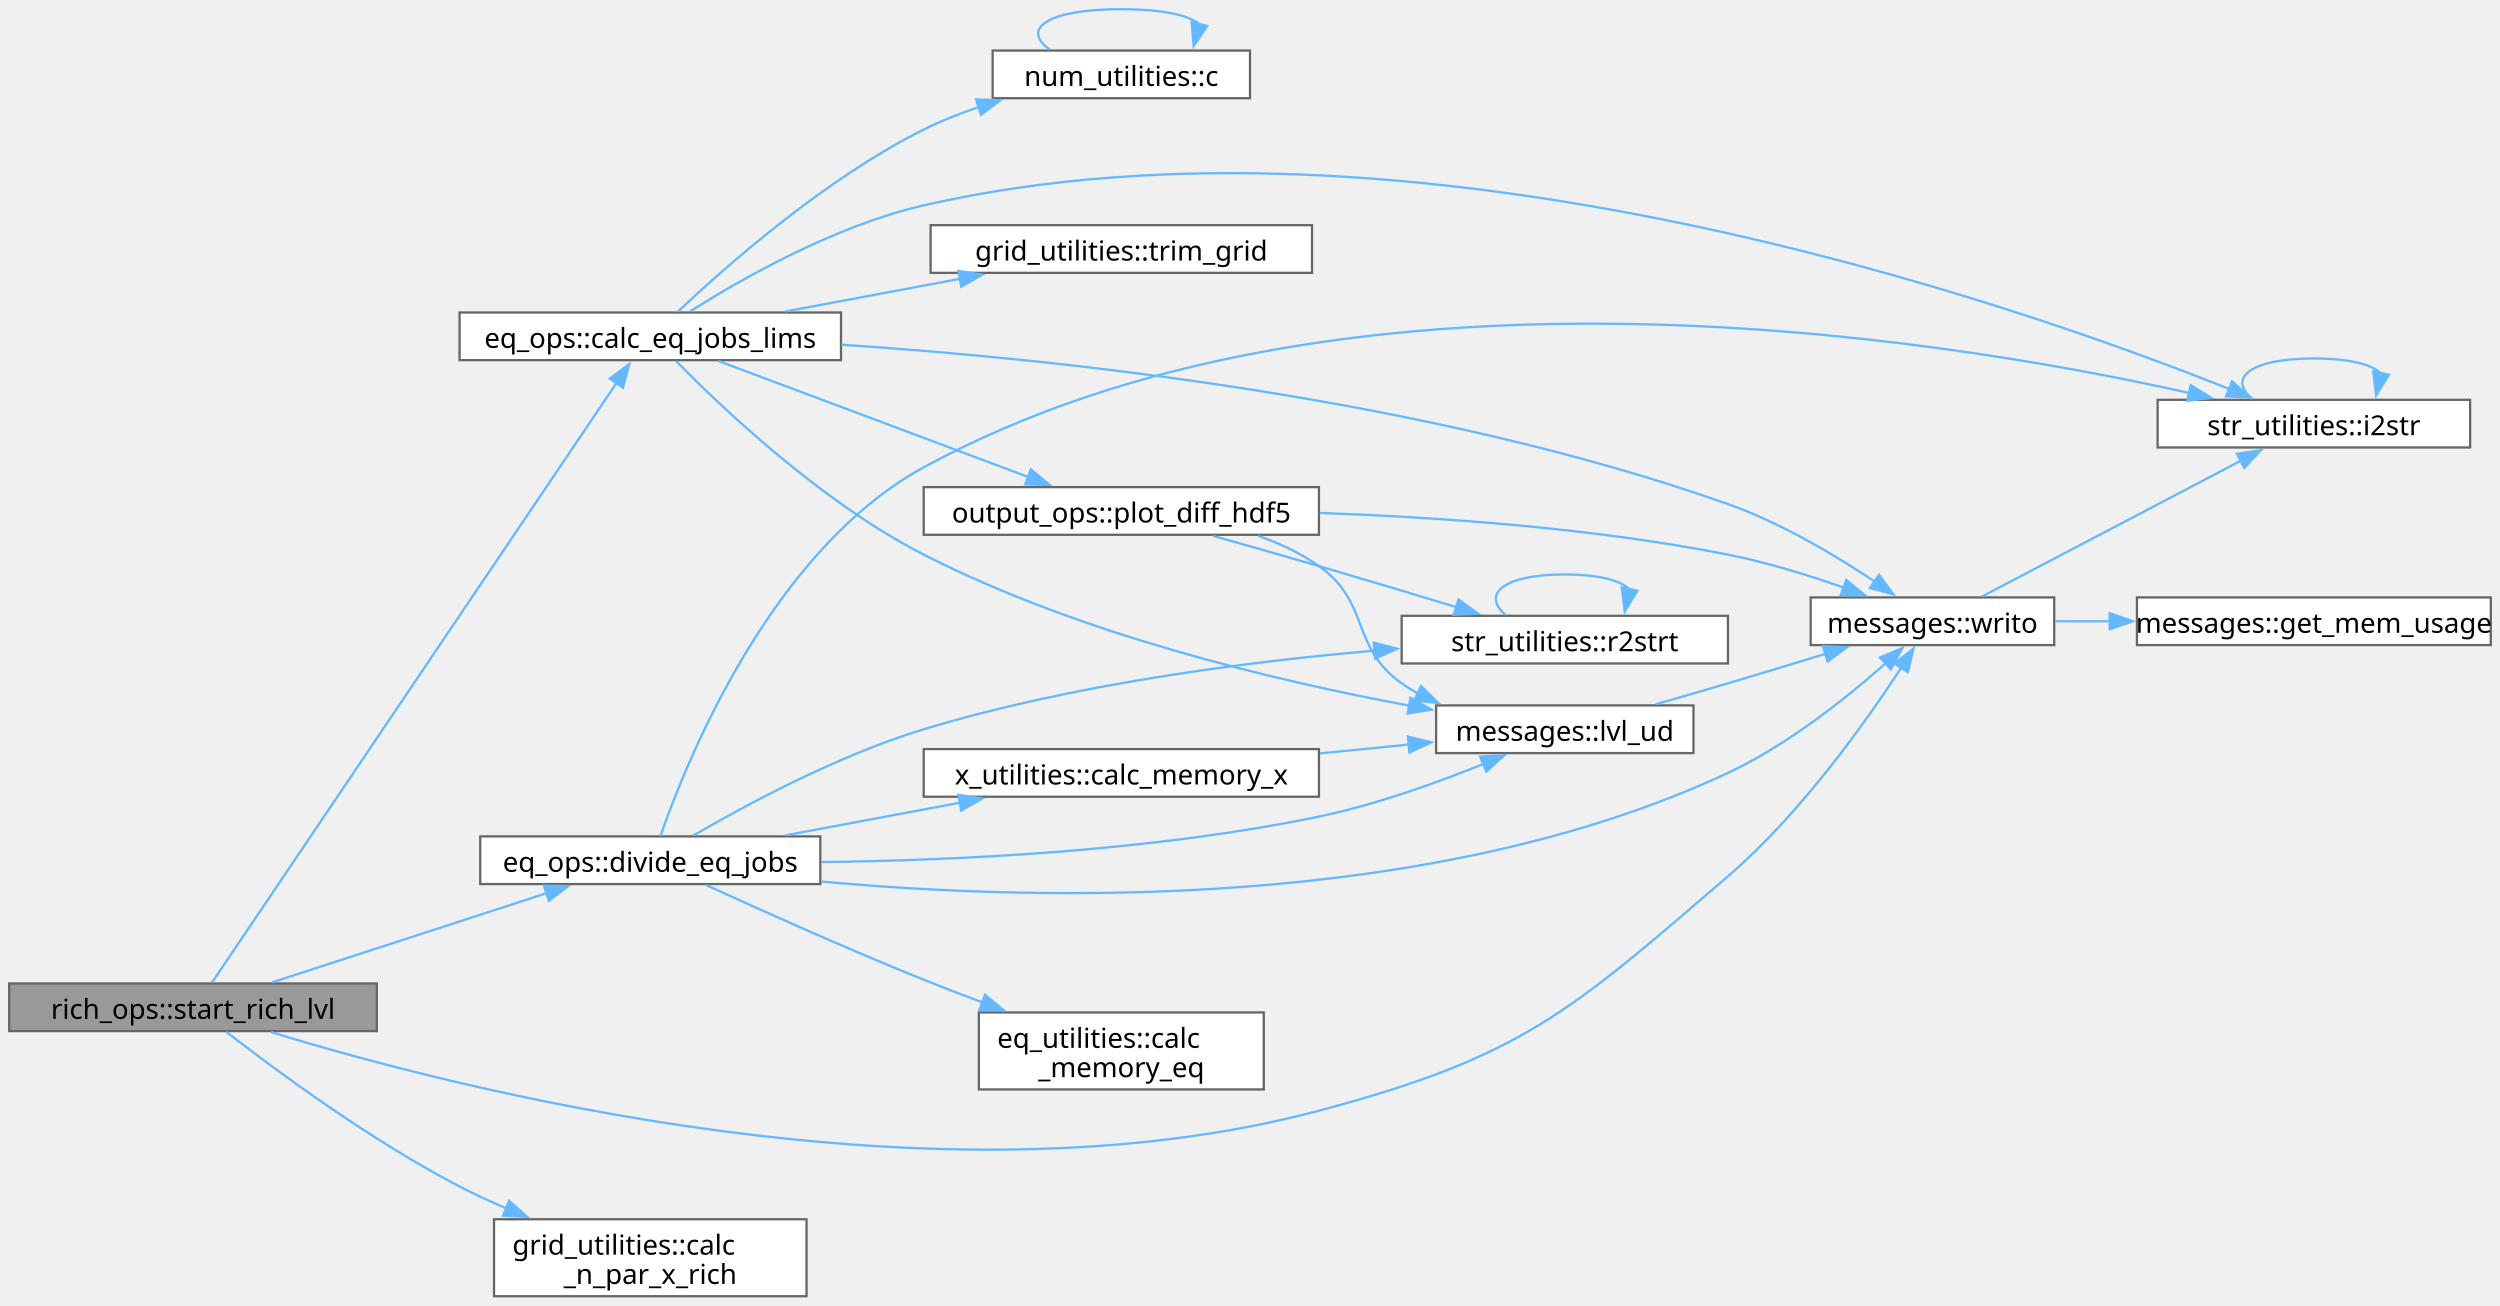
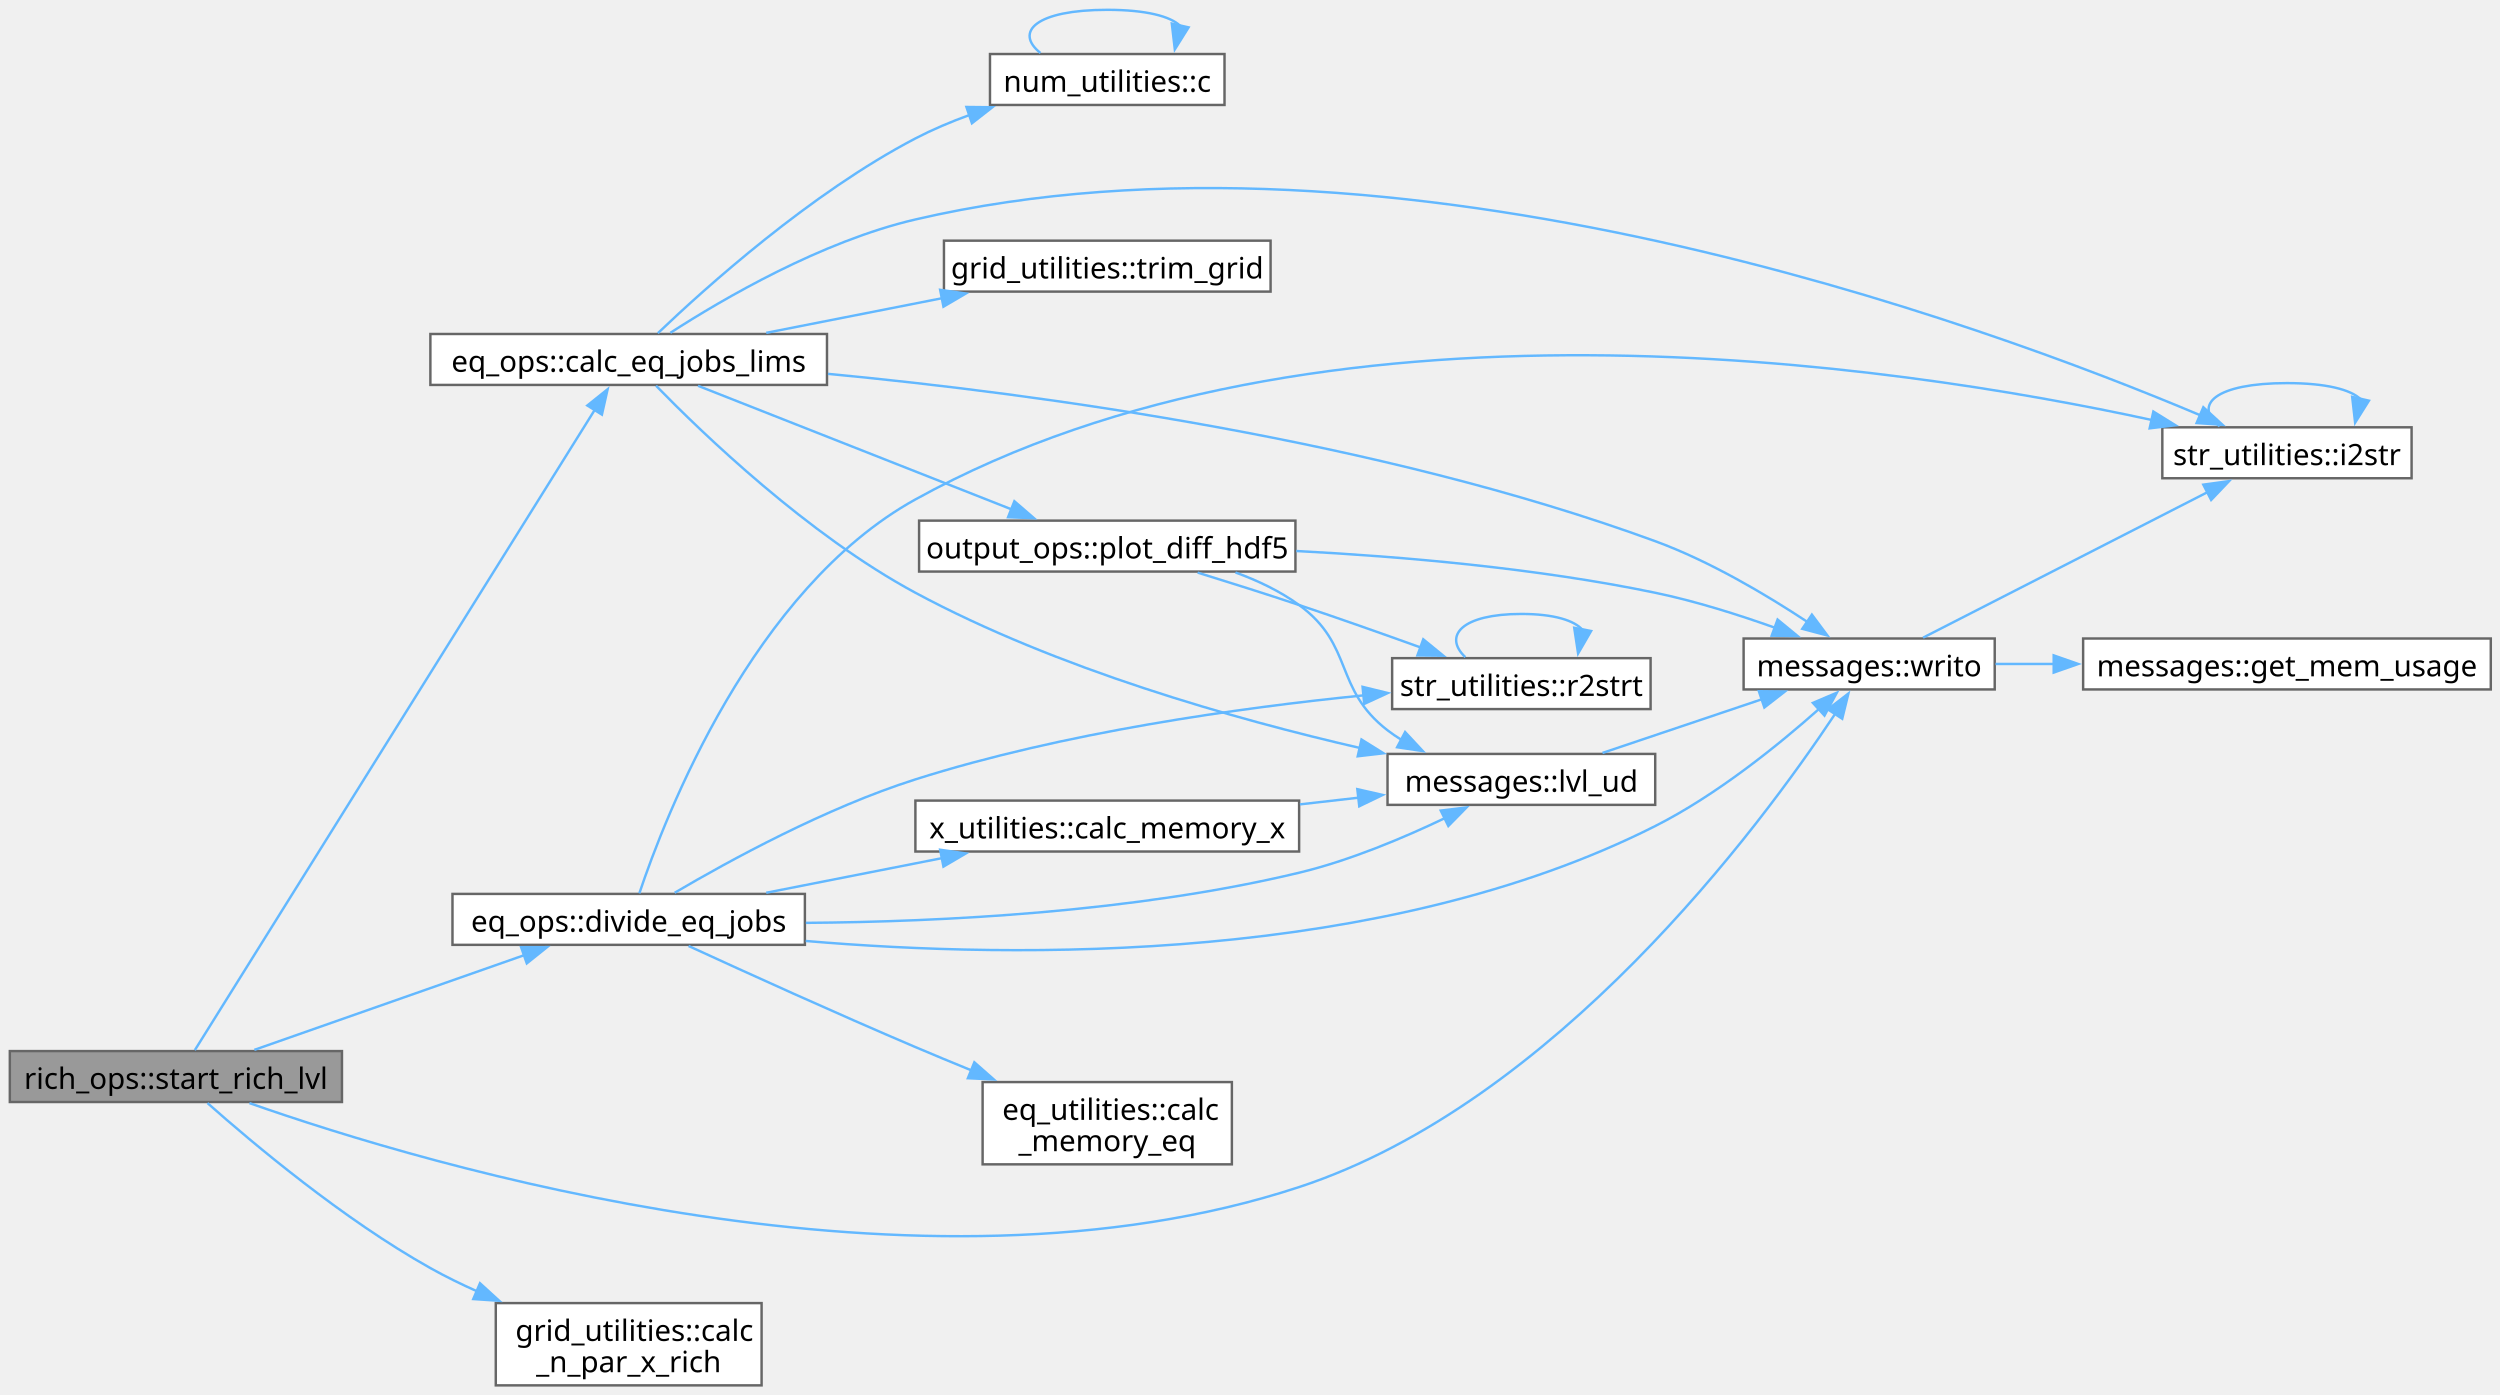
- <svg xmlns="http://www.w3.org/2000/svg" xmlns:xlink="http://www.w3.org/1999/xlink" width="1088pt" height="568pt" viewBox="0.00 0.00 1088.00 568.00">
+ <svg xmlns="http://www.w3.org/2000/svg" xmlns:xlink="http://www.w3.org/1999/xlink" width="1018pt" height="568pt" viewBox="0.00 0.00 1018.00 568.00">
  <g id="graph0" class="graph" transform="scale(1 1) rotate(0) translate(4 564.12)">
    <g id="Node000001" class="node">
      <g id="a_Node000001">
        <a xlink:title="Start a Richardson level.">
-           <polygon fill="#999999" stroke="#666666" points="160,-136.12 0,-136.12 0,-115.38 160,-115.38 160,-136.12" />
-           <text xml:space="preserve" text-anchor="middle" x="80" y="-120.72" font-family="Ubuntu Mono" font-size="12.00">rich_ops::start_rich_lvl</text>
+           <polygon fill="#999999" stroke="#666666" points="135.25,-136.12 0,-136.12 0,-115.38 135.25,-115.38 135.25,-136.12" />
+           <text xml:space="preserve" text-anchor="middle" x="67.62" y="-120.72" font-family="Ubuntu Mono" font-size="12.00">rich_ops::start_rich_lvl</text>
        </a>
      </g>
    </g>
    <g id="Node000002" class="node">
      <g id="a_Node000002">
        <a xlink:href="namespaceeq__ops.html#a6f509d7becf29b4f201a871bf4441d49" target="_top" xlink:title="Calculate eq_jobs_lims.">
-           <polygon fill="white" stroke="#666666" points="362,-428.12 196,-428.12 196,-407.38 362,-407.38 362,-428.12" />
-           <text xml:space="preserve" text-anchor="middle" x="279" y="-412.73" font-family="Ubuntu Mono" font-size="12.00">eq_ops::calc_eq_jobs_lims</text>
+           <polygon fill="white" stroke="#666666" points="332.75,-428.12 171.25,-428.12 171.25,-407.38 332.75,-407.38 332.75,-428.12" />
+           <text xml:space="preserve" text-anchor="middle" x="252" y="-412.73" font-family="Ubuntu Mono" font-size="12.00">eq_ops::calc_eq_jobs_lims</text>
        </a>
      </g>
    </g>
    <g id="edge1_Node000001_Node000002" class="edge">
      <g id="a_edge1_Node000001_Node000002">
        <a xlink:title=" ">
-           <path fill="none" stroke="#63b8ff" d="M88.24,-136.49C117.33,-179.59 225.85,-340.46 264.35,-397.52" />
-           <polygon fill="#63b8ff" stroke="#63b8ff" points="261.35,-399.33 269.84,-405.66 267.15,-395.41 261.35,-399.33" />
+           <path fill="none" stroke="#63b8ff" d="M75.33,-136.49C102.2,-179.5 202.31,-339.79 238.14,-397.16" />
+           <polygon fill="#63b8ff" stroke="#63b8ff" points="235.16,-399 243.43,-405.63 241.1,-395.29 235.16,-399" />
        </a>
      </g>
    </g>
    <g id="Node000006" class="node">
      <g id="a_Node000006">
        <a xlink:href="namespacemessages.html#aa4a8d01563e92558e8a0875b075ec54c" target="_top" xlink:title="Write output to file identified by output_i.">
-           <polygon fill="white" stroke="#666666" points="890,-304.12 784,-304.12 784,-283.38 890,-283.38 890,-304.12" />
-           <text xml:space="preserve" text-anchor="middle" x="837" y="-288.73" font-family="Ubuntu Mono" font-size="12.00">messages::writo</text>
+           <polygon fill="white" stroke="#666666" points="808.25,-304.12 706,-304.12 706,-283.38 808.25,-283.38 808.25,-304.12" />
+           <text xml:space="preserve" text-anchor="middle" x="757.12" y="-288.73" font-family="Ubuntu Mono" font-size="12.00">messages::writo</text>
        </a>
      </g>
    </g>
    <g id="edge26_Node000001_Node000006" class="edge">
      <g id="a_edge26_Node000001_Node000006">
        <a xlink:title=" ">
-           <path fill="none" stroke="#63b8ff" d="M113.99,-114.95C193.78,-90.48 402.96,-36.28 570,-80.75 658.11,-104.21 678.88,-123.29 748,-182.75 779.67,-209.99 808.05,-249.95 823.57,-273.76" />
-           <polygon fill="#63b8ff" stroke="#63b8ff" points="820.44,-275.35 828.77,-281.9 826.34,-271.59 820.44,-275.35" />
+           <path fill="none" stroke="#63b8ff" d="M97.56,-114.94C171.06,-89.14 370.15,-29.8 525,-80.75 629.35,-115.08 712.51,-227.14 743.28,-273.45" />
+           <polygon fill="#63b8ff" stroke="#63b8ff" points="740.28,-275.26 748.67,-281.73 746.15,-271.44 740.28,-275.26" />
        </a>
      </g>
    </g>
    <g id="Node000011" class="node">
      <g id="a_Node000011">
        <a xlink:href="namespacegrid__utilities.html#a8b3114d164cbf016c0c6bb1232e6314e" target="_top" xlink:title="Calculates the local number of parallel grid points for this Richardson level, taking into account th...">
-           <polygon fill="white" stroke="#666666" points="347,-33.5 211,-33.5 211,0 347,0 347,-33.5" />
-           <text xml:space="preserve" text-anchor="start" x="219" y="-18.1" font-family="Ubuntu Mono" font-size="12.00">grid_utilities::calc</text>
-           <text xml:space="preserve" text-anchor="middle" x="279" y="-5.35" font-family="Ubuntu Mono" font-size="12.00">_n_par_x_rich</text>
+           <polygon fill="white" stroke="#666666" points="306.12,-33.5 197.88,-33.5 197.88,0 306.12,0 306.12,-33.5" />
+           <text xml:space="preserve" text-anchor="start" x="205.88" y="-18.1" font-family="Ubuntu Mono" font-size="12.00">grid_utilities::calc</text>
+           <text xml:space="preserve" text-anchor="middle" x="252" y="-5.35" font-family="Ubuntu Mono" font-size="12.00">_n_par_x_rich</text>
        </a>
      </g>
    </g>
    <g id="edge17_Node000001_Node000011" class="edge">
      <g id="a_edge17_Node000001_Node000011">
        <a xlink:title=" ">
-           <path fill="none" stroke="#63b8ff" d="M94.5,-115.04C115.35,-98.87 157.03,-67.97 196,-47.75 202.53,-44.36 209.53,-41.14 216.57,-38.16" />
-           <polygon fill="#63b8ff" stroke="#63b8ff" points="217.54,-41.54 225.48,-34.52 214.9,-35.06 217.54,-41.54" />
+           <path fill="none" stroke="#63b8ff" d="M80.48,-114.95C98.83,-98.68 135.71,-67.64 171.25,-47.75 177.29,-44.37 183.77,-41.19 190.34,-38.26" />
+           <polygon fill="#63b8ff" stroke="#63b8ff" points="191.45,-41.59 199.28,-34.44 188.71,-35.15 191.45,-41.59" />
        </a>
      </g>
    </g>
    <g id="Node000012" class="node">
      <g id="a_Node000012">
        <a xlink:href="namespaceeq__ops.html#a6811942aeb421cf1495a65e639199975" target="_top" xlink:title="Divides the equilibrium jobs.">
-           <polygon fill="white" stroke="#666666" points="353,-200.12 205,-200.12 205,-179.38 353,-179.38 353,-200.12" />
-           <text xml:space="preserve" text-anchor="middle" x="279" y="-184.72" font-family="Ubuntu Mono" font-size="12.00">eq_ops::divide_eq_jobs</text>
+           <polygon fill="white" stroke="#666666" points="323.75,-200.12 180.25,-200.12 180.25,-179.38 323.75,-179.38 323.75,-200.12" />
+           <text xml:space="preserve" text-anchor="middle" x="252" y="-184.72" font-family="Ubuntu Mono" font-size="12.00">eq_ops::divide_eq_jobs</text>
        </a>
      </g>
    </g>
    <g id="edge18_Node000001_Node000012" class="edge">
      <g id="a_edge18_Node000001_Node000012">
        <a xlink:title=" ">
-           <path fill="none" stroke="#63b8ff" d="M114.42,-136.61C147.35,-147.3 197.84,-163.71 234.02,-175.46" />
-           <polygon fill="#63b8ff" stroke="#63b8ff" points="232.72,-178.72 243.31,-178.48 234.88,-172.06 232.72,-178.72" />
+           <path fill="none" stroke="#63b8ff" d="M99.56,-136.61C129.78,-147.21 175.99,-163.43 209.41,-175.16" />
+           <polygon fill="#63b8ff" stroke="#63b8ff" points="208.19,-178.44 218.79,-178.45 210.51,-171.83 208.19,-178.44" />
        </a>
      </g>
    </g>
    <g id="Node000003" class="node">
      <g id="a_Node000003">
        <a xlink:href="namespacenum__utilities.html#a5ee3fbd1fe67d0deefc7194631389f2a" target="_top" xlink:title="Convert 2-D coordinates (i,j) to the storage convention used in matrices.">
-           <polygon fill="white" stroke="#666666" points="540,-542.12 428,-542.12 428,-521.38 540,-521.38 540,-542.12" />
-           <text xml:space="preserve" text-anchor="middle" x="484" y="-526.73" font-family="Ubuntu Mono" font-size="12.00">num_utilities::c</text>
+           <polygon fill="white" stroke="#666666" points="494.62,-542.12 399.12,-542.12 399.12,-521.38 494.62,-521.38 494.62,-542.12" />
+           <text xml:space="preserve" text-anchor="middle" x="446.88" y="-526.73" font-family="Ubuntu Mono" font-size="12.00">num_utilities::c</text>
        </a>
      </g>
    </g>
    <g id="edge2_Node000002_Node000003" class="edge">
      <g id="a_edge2_Node000002_Node000003">
        <a xlink:title=" ">
-           <path fill="none" stroke="#63b8ff" d="M291.07,-428.54C310.88,-447.3 354.44,-485.98 398,-507.75 405.53,-511.51 413.75,-514.77 422.01,-517.56" />
-           <polygon fill="#63b8ff" stroke="#63b8ff" points="420.8,-520.85 431.38,-520.51 422.89,-514.17 420.8,-520.85" />
+           <path fill="none" stroke="#63b8ff" d="M263.87,-428.44C283.34,-447.04 326.1,-485.48 368.75,-507.75 375.68,-511.37 383.24,-514.55 390.84,-517.31" />
+           <polygon fill="#63b8ff" stroke="#63b8ff" points="389.52,-520.56 400.11,-520.45 391.77,-513.93 389.52,-520.56" />
        </a>
      </g>
    </g>
    <g id="Node000004" class="node">
      <g id="a_Node000004">
        <a xlink:href="namespacestr__utilities.html#a0b97e51770725a3e98ed393d26681414" target="_top" xlink:title="Convert an integer to string.">
-           <polygon fill="white" stroke="#666666" points="1071,-390.12 935,-390.12 935,-369.38 1071,-369.38 1071,-390.12" />
-           <text xml:space="preserve" text-anchor="middle" x="1003" y="-374.73" font-family="Ubuntu Mono" font-size="12.00">str_utilities::i2str</text>
+           <polygon fill="white" stroke="#666666" points="978,-390.12 876.5,-390.12 876.5,-369.38 978,-369.38 978,-390.12" />
+           <text xml:space="preserve" text-anchor="middle" x="927.25" y="-374.73" font-family="Ubuntu Mono" font-size="12.00">str_utilities::i2str</text>
        </a>
      </g>
    </g>
    <g id="edge4_Node000002_Node000004" class="edge">
      <g id="a_edge4_Node000002_Node000004">
        <a xlink:title=" ">
-           <path fill="none" stroke="#63b8ff" d="M296.31,-428.59C318.3,-442.49 359.19,-465.87 398,-474.75 611.03,-523.51 872.07,-432.4 966.11,-394.85" />
-           <polygon fill="#63b8ff" stroke="#63b8ff" points="967.38,-398.12 975.33,-391.12 964.75,-391.63 967.38,-398.12" />
+           <path fill="none" stroke="#63b8ff" d="M268.96,-428.59C290.5,-442.49 330.57,-465.86 368.75,-474.75 564.76,-520.4 804.31,-432.03 892.01,-395" />
+           <polygon fill="#63b8ff" stroke="#63b8ff" points="893.2,-398.3 901.02,-391.14 890.45,-391.86 893.2,-398.3" />
        </a>
      </g>
    </g>
    <g id="Node000005" class="node">
      <g id="a_Node000005">
        <a xlink:href="namespacemessages.html#a6e6bfb084063e4cc91ee86e542043302" target="_top" xlink:title="Increases/decreases lvl of output.">
-           <polygon fill="white" stroke="#666666" points="733,-257.12 621,-257.12 621,-236.38 733,-236.38 733,-257.12" />
-           <text xml:space="preserve" text-anchor="middle" x="677" y="-241.72" font-family="Ubuntu Mono" font-size="12.00">messages::lvl_ud</text>
+           <polygon fill="white" stroke="#666666" points="670,-257.12 561,-257.12 561,-236.38 670,-236.38 670,-257.12" />
+           <text xml:space="preserve" text-anchor="middle" x="615.5" y="-241.72" font-family="Ubuntu Mono" font-size="12.00">messages::lvl_ud</text>
        </a>
      </g>
    </g>
    <g id="edge6_Node000002_Node000005" class="edge">
      <g id="a_edge6_Node000002_Node000005">
        <a xlink:title=" ">
-           <path fill="none" stroke="#63b8ff" d="M290.31,-406.91C309.6,-387.24 353.27,-345.61 398,-322.75 465.77,-288.12 551.16,-267.81 609.29,-257.03" />
-           <polygon fill="#63b8ff" stroke="#63b8ff" points="609.84,-260.49 619.05,-255.27 608.59,-253.6 609.84,-260.49" />
+           <path fill="none" stroke="#63b8ff" d="M263.14,-407.04C282.11,-387.58 325.02,-346.28 368.75,-322.75 426.46,-291.7 498.75,-271.28 549.95,-259.5" />
+           <polygon fill="#63b8ff" stroke="#63b8ff" points="550.4,-262.99 559.38,-257.38 548.86,-256.16 550.4,-262.99" />
        </a>
      </g>
    </g>
    <g id="edge16_Node000002_Node000006" class="edge">
      <g id="a_edge16_Node000002_Node000006">
        <a xlink:title=" ">
-           <path fill="none" stroke="#63b8ff" d="M362.14,-414.11C457.39,-407.81 617.95,-390.75 748,-344.75 771.1,-336.58 795.01,-322.28 812.07,-310.9" />
-           <polygon fill="#63b8ff" stroke="#63b8ff" points="813.74,-314 820.02,-305.46 809.79,-308.22 813.74,-314" />
+           <path fill="none" stroke="#63b8ff" d="M333.16,-411.89C418.75,-403.73 557.28,-385 670,-343.75 692.19,-335.63 715.22,-321.93 731.88,-310.93" />
+           <polygon fill="#63b8ff" stroke="#63b8ff" points="733.8,-313.85 740.12,-305.35 729.88,-308.06 733.8,-313.85" />
        </a>
      </g>
    </g>
    <g id="Node000008" class="node">
      <g id="a_Node000008">
        <a xlink:href="namespaceoutput__ops.html#a0fbe9a10388ec667461c6ac858f7caaa" target="_top" xlink:title="Takes two input vectors and plots these as well as the relative and absolute difference in a HDF5 fil...">
-           <polygon fill="white" stroke="#666666" points="570,-352.12 398,-352.12 398,-331.38 570,-331.38 570,-352.12" />
-           <text xml:space="preserve" text-anchor="middle" x="484" y="-336.73" font-family="Ubuntu Mono" font-size="12.00">output_ops::plot_diff_hdf5</text>
+           <polygon fill="white" stroke="#666666" points="523.5,-352.12 370.25,-352.12 370.25,-331.38 523.5,-331.38 523.5,-352.12" />
+           <text xml:space="preserve" text-anchor="middle" x="446.88" y="-336.73" font-family="Ubuntu Mono" font-size="12.00">output_ops::plot_diff_hdf5</text>
        </a>
      </g>
    </g>
    <g id="edge10_Node000002_Node000008" class="edge">
      <g id="a_edge10_Node000002_Node000008">
        <a xlink:title=" ">
-           <path fill="none" stroke="#63b8ff" d="M308.65,-407.02C343.92,-393.82 403.98,-371.33 443.58,-356.51" />
-           <polygon fill="#63b8ff" stroke="#63b8ff" points="444.61,-359.86 452.75,-353.08 442.15,-353.31 444.61,-359.86" />
+           <path fill="none" stroke="#63b8ff" d="M280.23,-407.02C313.59,-393.88 370.31,-371.53 407.93,-356.7" />
+           <polygon fill="#63b8ff" stroke="#63b8ff" points="409.05,-360.02 417.07,-353.1 406.48,-353.51 409.05,-360.02" />
        </a>
      </g>
    </g>
    <g id="Node000010" class="node">
      <g id="a_Node000010">
        <a xlink:href="namespacegrid__utilities.html#a67001ff9bbcad707aacf17f90a748d90" target="_top" xlink:title="Trim a grid, removing any overlap between the different regions.">
-           <polygon fill="white" stroke="#666666" points="567,-466.12 401,-466.12 401,-445.38 567,-445.38 567,-466.12" />
-           <text xml:space="preserve" text-anchor="middle" x="484" y="-450.73" font-family="Ubuntu Mono" font-size="12.00">grid_utilities::trim_grid</text>
+           <polygon fill="white" stroke="#666666" points="513.38,-466.12 380.38,-466.12 380.38,-445.38 513.38,-445.38 513.38,-466.12" />
+           <text xml:space="preserve" text-anchor="middle" x="446.88" y="-450.73" font-family="Ubuntu Mono" font-size="12.00">grid_utilities::trim_grid</text>
        </a>
      </g>
    </g>
    <g id="edge15_Node000002_Node000010" class="edge">
      <g id="a_edge15_Node000002_Node000010">
        <a xlink:title=" ">
-           <path fill="none" stroke="#63b8ff" d="M337.9,-428.59C361.58,-433.02 389.17,-438.19 413.89,-442.81" />
-           <polygon fill="#63b8ff" stroke="#63b8ff" points="413.06,-446.22 423.54,-444.62 414.35,-439.34 413.06,-446.22" />
+           <path fill="none" stroke="#63b8ff" d="M308.01,-428.59C330.31,-432.98 356.25,-438.09 379.58,-442.69" />
+           <polygon fill="#63b8ff" stroke="#63b8ff" points="378.82,-446.11 389.3,-444.6 380.17,-439.24 378.82,-446.11" />
        </a>
      </g>
    </g>
    <g id="edge3_Node000003_Node000003" class="edge">
      <g id="a_edge3_Node000003_Node000003">
        <a xlink:title=" ">
-           <path fill="none" stroke="#63b8ff" d="M452.9,-542.52C440.46,-551.18 450.83,-560.12 484,-560.12 502.14,-560.12 513.46,-557.45 517.96,-553.61" />
-           <polygon fill="#63b8ff" stroke="#63b8ff" points="521.37,-552.8 515.48,-543.99 514.59,-554.55 521.37,-552.8" />
+           <path fill="none" stroke="#63b8ff" d="M419.7,-542.52C408.84,-551.18 417.89,-560.12 446.88,-560.12 462.72,-560.12 472.62,-557.45 476.55,-553.61" />
+           <polygon fill="#63b8ff" stroke="#63b8ff" points="479.99,-552.98 474.38,-544 473.16,-554.52 479.99,-552.98" />
        </a>
      </g>
    </g>
    <g id="edge5_Node000004_Node000004" class="edge">
      <g id="a_edge5_Node000004_Node000004">
        <a xlink:title=" ">
-           <path fill="none" stroke="#63b8ff" d="M976.25,-390.52C965.55,-399.18 974.47,-408.12 1003,-408.12 1018.6,-408.12 1028.34,-405.45 1032.21,-401.61" />
-           <polygon fill="#63b8ff" stroke="#63b8ff" points="1035.66,-401 1030.08,-392 1028.83,-402.52 1035.66,-401" />
+           <path fill="none" stroke="#63b8ff" d="M899.84,-390.52C888.87,-399.18 898.01,-408.12 927.25,-408.12 943.24,-408.12 953.22,-405.45 957.19,-401.61" />
+           <polygon fill="#63b8ff" stroke="#63b8ff" points="960.63,-400.97 955,-392 953.8,-402.53 960.63,-400.97" />
        </a>
      </g>
    </g>
    <g id="edge7_Node000005_Node000006" class="edge">
      <g id="a_edge7_Node000005_Node000006">
        <a xlink:title=" ">
-           <path fill="none" stroke="#63b8ff" d="M716.55,-257.62C726.78,-260.54 737.82,-263.73 748,-266.75 761.9,-270.87 777.01,-275.46 790.71,-279.67" />
-           <polygon fill="#63b8ff" stroke="#63b8ff" points="789.32,-282.91 799.91,-282.51 791.38,-276.22 789.32,-282.91" />
+           <path fill="none" stroke="#63b8ff" d="M648.53,-257.53C667.78,-264.01 692.51,-272.33 713.4,-279.37" />
+           <polygon fill="#63b8ff" stroke="#63b8ff" points="712.21,-282.66 722.81,-282.53 714.45,-276.03 712.21,-282.66" />
        </a>
      </g>
    </g>
    <g id="edge9_Node000006_Node000004" class="edge">
      <g id="a_edge9_Node000006_Node000004">
        <a xlink:title=" ">
-           <path fill="none" stroke="#63b8ff" d="M858.44,-304.47C886.8,-319.34 938.3,-346.35 971.29,-363.65" />
-           <polygon fill="#63b8ff" stroke="#63b8ff" points="969.48,-366.65 979.96,-368.19 972.73,-360.45 969.48,-366.65" />
+           <path fill="none" stroke="#63b8ff" d="M779.08,-304.47C808.28,-319.4 861.41,-346.58 895.21,-363.87" />
+           <polygon fill="#63b8ff" stroke="#63b8ff" points="893.19,-366.77 903.69,-368.21 896.38,-360.54 893.19,-366.77" />
        </a>
      </g>
    </g>
    <g id="Node000007" class="node">
      <g id="a_Node000007">
        <a xlink:href="namespacemessages.html#a82dddaab795b78b3d39e1ff1aab2f665" target="_top" xlink:title="Returns the memory usage in kilobytes.">
-           <polygon fill="white" stroke="#666666" points="1080,-304.12 926,-304.12 926,-283.38 1080,-283.38 1080,-304.12" />
-           <text xml:space="preserve" text-anchor="middle" x="1003" y="-288.73" font-family="Ubuntu Mono" font-size="12.00">messages::get_mem_usage</text>
+           <polygon fill="white" stroke="#666666" points="1010.25,-304.12 844.25,-304.12 844.25,-283.38 1010.25,-283.38 1010.25,-304.12" />
+           <text xml:space="preserve" text-anchor="middle" x="927.25" y="-288.73" font-family="Ubuntu Mono" font-size="12.00">messages::get_mem_usage</text>
        </a>
      </g>
    </g>
    <g id="edge8_Node000006_Node000007" class="edge">
      <g id="a_edge8_Node000006_Node000007">
        <a xlink:title=" ">
-           <path fill="none" stroke="#63b8ff" d="M890.34,-293.75C897.99,-293.75 906.03,-293.75 914.15,-293.75" />
-           <polygon fill="#63b8ff" stroke="#63b8ff" points="914.14,-297.25 924.14,-293.75 914.14,-290.25 914.14,-297.25" />
+           <path fill="none" stroke="#63b8ff" d="M808.57,-293.75C816.22,-293.75 824.31,-293.75 832.52,-293.75" />
+           <polygon fill="#63b8ff" stroke="#63b8ff" points="832.26,-297.25 842.26,-293.75 832.26,-290.25 832.26,-297.25" />
        </a>
      </g>
    </g>
    <g id="edge11_Node000008_Node000005" class="edge">
      <g id="a_edge11_Node000008_Node000005">
        <a xlink:title=" ">
-           <path fill="none" stroke="#63b8ff" d="M543.64,-330.91C552.96,-327.62 562.11,-323.33 570,-317.75 592.65,-301.73 583.37,-282.81 606,-266.75 608.22,-265.18 610.56,-263.73 612.98,-262.39" />
-           <polygon fill="#63b8ff" stroke="#63b8ff" points="614.42,-265.58 621.97,-258.15 611.43,-259.25 614.42,-265.58" />
+           <path fill="none" stroke="#63b8ff" d="M499.09,-331.01C508.23,-327.68 517.29,-323.36 525,-317.75 547.44,-301.43 539.03,-283.69 561,-266.75 562.77,-265.39 564.64,-264.11 566.58,-262.91" />
+           <polygon fill="#63b8ff" stroke="#63b8ff" points="568.16,-266.03 575.38,-258.28 564.9,-259.84 568.16,-266.03" />
        </a>
      </g>
    </g>
    <g id="edge14_Node000008_Node000006" class="edge">
      <g id="a_edge14_Node000008_Node000006">
        <a xlink:title=" ">
-           <path fill="none" stroke="#63b8ff" d="M570.39,-340.88C622.19,-339.05 689.39,-334.34 748,-322.75 764.89,-319.41 783.04,-313.79 798.44,-308.39" />
-           <polygon fill="#63b8ff" stroke="#63b8ff" points="799.48,-311.74 807.69,-305.04 797.09,-305.15 799.48,-311.74" />
+           <path fill="none" stroke="#63b8ff" d="M523.84,-339.75C567.05,-337.49 621.97,-332.74 670,-322.75 686.41,-319.34 704.03,-313.76 719.03,-308.41" />
+           <polygon fill="#63b8ff" stroke="#63b8ff" points="719.83,-311.84 728.01,-305.11 717.42,-305.27 719.83,-311.84" />
        </a>
      </g>
    </g>
    <g id="Node000009" class="node">
      <g id="a_Node000009">
        <a xlink:href="namespacestr__utilities.html#ac778d706b2e021672618939ab58fdd32" target="_top" xlink:title="Convert a real (double) to string.">
-           <polygon fill="white" stroke="#666666" points="748,-296.12 606,-296.12 606,-275.38 748,-275.38 748,-296.12" />
-           <text xml:space="preserve" text-anchor="middle" x="677" y="-280.73" font-family="Ubuntu Mono" font-size="12.00">str_utilities::r2strt</text>
+           <polygon fill="white" stroke="#666666" points="668.12,-296.12 562.88,-296.12 562.88,-275.38 668.12,-275.38 668.12,-296.12" />
+           <text xml:space="preserve" text-anchor="middle" x="615.5" y="-280.73" font-family="Ubuntu Mono" font-size="12.00">str_utilities::r2strt</text>
        </a>
      </g>
    </g>
    <g id="edge12_Node000008_Node000009" class="edge">
      <g id="a_edge12_Node000008_Node000009">
        <a xlink:title=" ">
-           <path fill="none" stroke="#63b8ff" d="M523.97,-330.9C538.44,-326.84 554.99,-322.14 570,-317.75 589.65,-312.01 611.3,-305.51 629.88,-299.87" />
-           <polygon fill="#63b8ff" stroke="#63b8ff" points="630.72,-303.27 639.27,-297.02 628.68,-296.58 630.72,-303.27" />
+           <path fill="none" stroke="#63b8ff" d="M483.68,-330.95C496.73,-326.92 511.57,-322.24 525,-317.75 541.25,-312.32 559.03,-306.03 574.44,-300.48" />
+           <polygon fill="#63b8ff" stroke="#63b8ff" points="575.55,-303.8 583.76,-297.1 573.16,-297.22 575.55,-303.8" />
        </a>
      </g>
    </g>
    <g id="edge13_Node000009_Node000009" class="edge">
      <g id="a_edge13_Node000009_Node000009">
        <a xlink:title=" ">
-           <path fill="none" stroke="#63b8ff" d="M651.22,-296.52C640.91,-305.18 649.5,-314.12 677,-314.12 692.04,-314.12 701.42,-311.45 705.15,-307.61" />
-           <polygon fill="#63b8ff" stroke="#63b8ff" points="708.61,-307.05 703.1,-298 701.77,-308.51 708.61,-307.05" />
+           <path fill="none" stroke="#63b8ff" d="M592.68,-296.52C583.55,-305.18 591.16,-314.12 615.5,-314.12 628.81,-314.12 637.12,-311.45 640.42,-307.61" />
+           <polygon fill="#63b8ff" stroke="#63b8ff" points="643.9,-307.18 638.6,-298.01 637.02,-308.49 643.9,-307.18" />
        </a>
      </g>
    </g>
    <g id="edge22_Node000012_Node000004" class="edge">
      <g id="a_edge22_Node000012_Node000004">
        <a xlink:title=" ">
-           <path fill="none" stroke="#63b8ff" d="M283.46,-200.37C294.35,-231.78 331.18,-324.32 398,-360.75 579.05,-459.45 838.12,-417.79 948.69,-393.12" />
-           <polygon fill="#63b8ff" stroke="#63b8ff" points="949.42,-396.55 958.39,-390.91 947.86,-389.72 949.42,-396.55" />
+           <path fill="none" stroke="#63b8ff" d="M256.34,-200.35C266.84,-231.72 302.55,-324.16 368.75,-360.75 532.76,-451.4 767.34,-415.87 872.11,-393.12" />
+           <polygon fill="#63b8ff" stroke="#63b8ff" points="872.85,-396.54 881.86,-390.95 871.33,-389.7 872.85,-396.54" />
        </a>
      </g>
    </g>
    <g id="edge23_Node000012_Node000005" class="edge">
      <g id="a_edge23_Node000012_Node000005">
        <a xlink:title=" ">
-           <path fill="none" stroke="#63b8ff" d="M353.46,-188.95C412.54,-189.64 497.38,-193.66 570,-208.75 594.66,-213.87 621.35,-223.47 641.78,-231.73" />
-           <polygon fill="#63b8ff" stroke="#63b8ff" points="640.16,-234.85 650.74,-235.44 642.84,-228.38 640.16,-234.85" />
+           <path fill="none" stroke="#63b8ff" d="M324.14,-188.33C379.59,-188.75 458.14,-192.7 525,-208.75 545.66,-213.71 567.64,-222.98 584.65,-231.12" />
+           <polygon fill="#63b8ff" stroke="#63b8ff" points="582.67,-234.05 593.18,-235.33 585.76,-227.77 582.67,-234.05" />
        </a>
      </g>
    </g>
    <g id="edge25_Node000012_Node000006" class="edge">
      <g id="a_edge25_Node000012_Node000006">
        <a xlink:title=" ">
-           <path fill="none" stroke="#63b8ff" d="M353.33,-180.49C449,-171.7 619.34,-167.56 748,-227.75 773.98,-239.9 799.76,-260.51 816.64,-275.47" />
-           <polygon fill="#63b8ff" stroke="#63b8ff" points="814.17,-277.96 823.93,-282.1 818.88,-272.78 814.17,-277.96" />
+           <path fill="none" stroke="#63b8ff" d="M324.07,-180.96C410.7,-173.56 559.21,-171.77 670,-227.75 695.11,-240.44 720.23,-260.78 736.81,-275.53" />
+           <polygon fill="#63b8ff" stroke="#63b8ff" points="734.21,-277.91 743.96,-282.05 738.93,-272.73 734.21,-277.91" />
        </a>
      </g>
    </g>
    <g id="edge24_Node000012_Node000009" class="edge">
      <g id="a_edge24_Node000012_Node000009">
        <a xlink:title=" ">
-           <path fill="none" stroke="#63b8ff" d="M297.68,-200.46C320.16,-213.56 360.56,-235.38 398,-246.75 462.35,-266.28 538.11,-276.09 594.27,-280.98" />
-           <polygon fill="#63b8ff" stroke="#63b8ff" points="593.82,-284.46 604.08,-281.8 594.4,-277.48 593.82,-284.46" />
+           <path fill="none" stroke="#63b8ff" d="M270.73,-200.59C292.86,-213.62 332.24,-235.16 368.75,-246.75 429.1,-265.92 500.91,-275.92 551.27,-280.97" />
+           <polygon fill="#63b8ff" stroke="#63b8ff" points="550.84,-284.44 561.13,-281.92 551.51,-277.48 550.84,-284.44" />
        </a>
      </g>
    </g>
    <g id="Node000013" class="node">
      <g id="a_Node000013">
        <a xlink:href="namespaceeq__utilities.html#a5a9f230ed9a6e627e31e882e9f4a00a1" target="_top" xlink:title="Calculate memory in MB necessary for variables in equilibrium job.">
-           <polygon fill="white" stroke="#666666" points="546,-123.5 422,-123.5 422,-90 546,-90 546,-123.5" />
-           <text xml:space="preserve" text-anchor="start" x="430" y="-108.1" font-family="Ubuntu Mono" font-size="12.00">eq_utilities::calc</text>
-           <text xml:space="preserve" text-anchor="middle" x="484" y="-95.35" font-family="Ubuntu Mono" font-size="12.00">_memory_eq</text>
+           <polygon fill="white" stroke="#666666" points="497.62,-123.5 396.12,-123.5 396.12,-90 497.62,-90 497.62,-123.5" />
+           <text xml:space="preserve" text-anchor="start" x="404.12" y="-108.1" font-family="Ubuntu Mono" font-size="12.00">eq_utilities::calc</text>
+           <text xml:space="preserve" text-anchor="middle" x="446.88" y="-95.35" font-family="Ubuntu Mono" font-size="12.00">_memory_eq</text>
        </a>
      </g>
    </g>
    <g id="edge19_Node000012_Node000013" class="edge">
      <g id="a_edge19_Node000012_Node000013">
        <a xlink:title=" ">
-           <path fill="none" stroke="#63b8ff" d="M303.32,-178.94C326.98,-168.09 364.77,-151.12 398,-137.75 406.2,-134.45 414.9,-131.11 423.48,-127.9" />
-           <polygon fill="#63b8ff" stroke="#63b8ff" points="424.66,-131.19 432.83,-124.44 422.23,-124.63 424.66,-131.19" />
+           <path fill="none" stroke="#63b8ff" d="M276.38,-178.92C299.67,-168.2 336.52,-151.46 368.75,-137.75 376.14,-134.6 383.97,-131.36 391.69,-128.21" />
+           <polygon fill="#63b8ff" stroke="#63b8ff" points="392.75,-131.56 400.7,-124.56 390.12,-125.07 392.75,-131.56" />
        </a>
      </g>
    </g>
    <g id="Node000014" class="node">
      <g id="a_Node000014">
        <a xlink:href="namespacex__utilities.html#a4d18921da77463d069346f1c7322b451" target="_top" xlink:title="Calculate memory in MB necessary for X variables.">
-           <polygon fill="white" stroke="#666666" points="570,-238.12 398,-238.12 398,-217.38 570,-217.38 570,-238.12" />
-           <text xml:space="preserve" text-anchor="middle" x="484" y="-222.72" font-family="Ubuntu Mono" font-size="12.00">x_utilities::calc_memory_x</text>
+           <polygon fill="white" stroke="#666666" points="525,-238.12 368.75,-238.12 368.75,-217.38 525,-217.38 525,-238.12" />
+           <text xml:space="preserve" text-anchor="middle" x="446.88" y="-222.72" font-family="Ubuntu Mono" font-size="12.00">x_utilities::calc_memory_x</text>
        </a>
      </g>
    </g>
    <g id="edge20_Node000012_Node000014" class="edge">
      <g id="a_edge20_Node000012_Node000014">
        <a xlink:title=" ">
-           <path fill="none" stroke="#63b8ff" d="M337.9,-200.59C361.58,-205.02 389.17,-210.19 413.89,-214.81" />
-           <polygon fill="#63b8ff" stroke="#63b8ff" points="413.06,-218.22 423.54,-216.62 414.35,-211.34 413.06,-218.22" />
+           <path fill="none" stroke="#63b8ff" d="M308.01,-200.59C330.31,-204.98 356.25,-210.09 379.58,-214.69" />
+           <polygon fill="#63b8ff" stroke="#63b8ff" points="378.82,-218.11 389.3,-216.6 380.17,-211.24 378.82,-218.11" />
        </a>
      </g>
    </g>
    <g id="edge21_Node000014_Node000005" class="edge">
      <g id="a_edge21_Node000014_Node000005">
        <a xlink:title=" ">
-           <path fill="none" stroke="#63b8ff" d="M570.44,-236.25C583.45,-237.54 596.7,-238.86 609.23,-240.11" />
-           <polygon fill="#63b8ff" stroke="#63b8ff" points="608.7,-243.57 619,-241.08 609.39,-236.61 608.7,-243.57" />
+           <path fill="none" stroke="#63b8ff" d="M525.33,-236.58C533.33,-237.49 541.39,-238.41 549.24,-239.31" />
+           <polygon fill="#63b8ff" stroke="#63b8ff" points="548.7,-242.77 559.03,-240.42 549.49,-235.81 548.7,-242.77" />
        </a>
      </g>
    </g>
  </g>
</svg>
